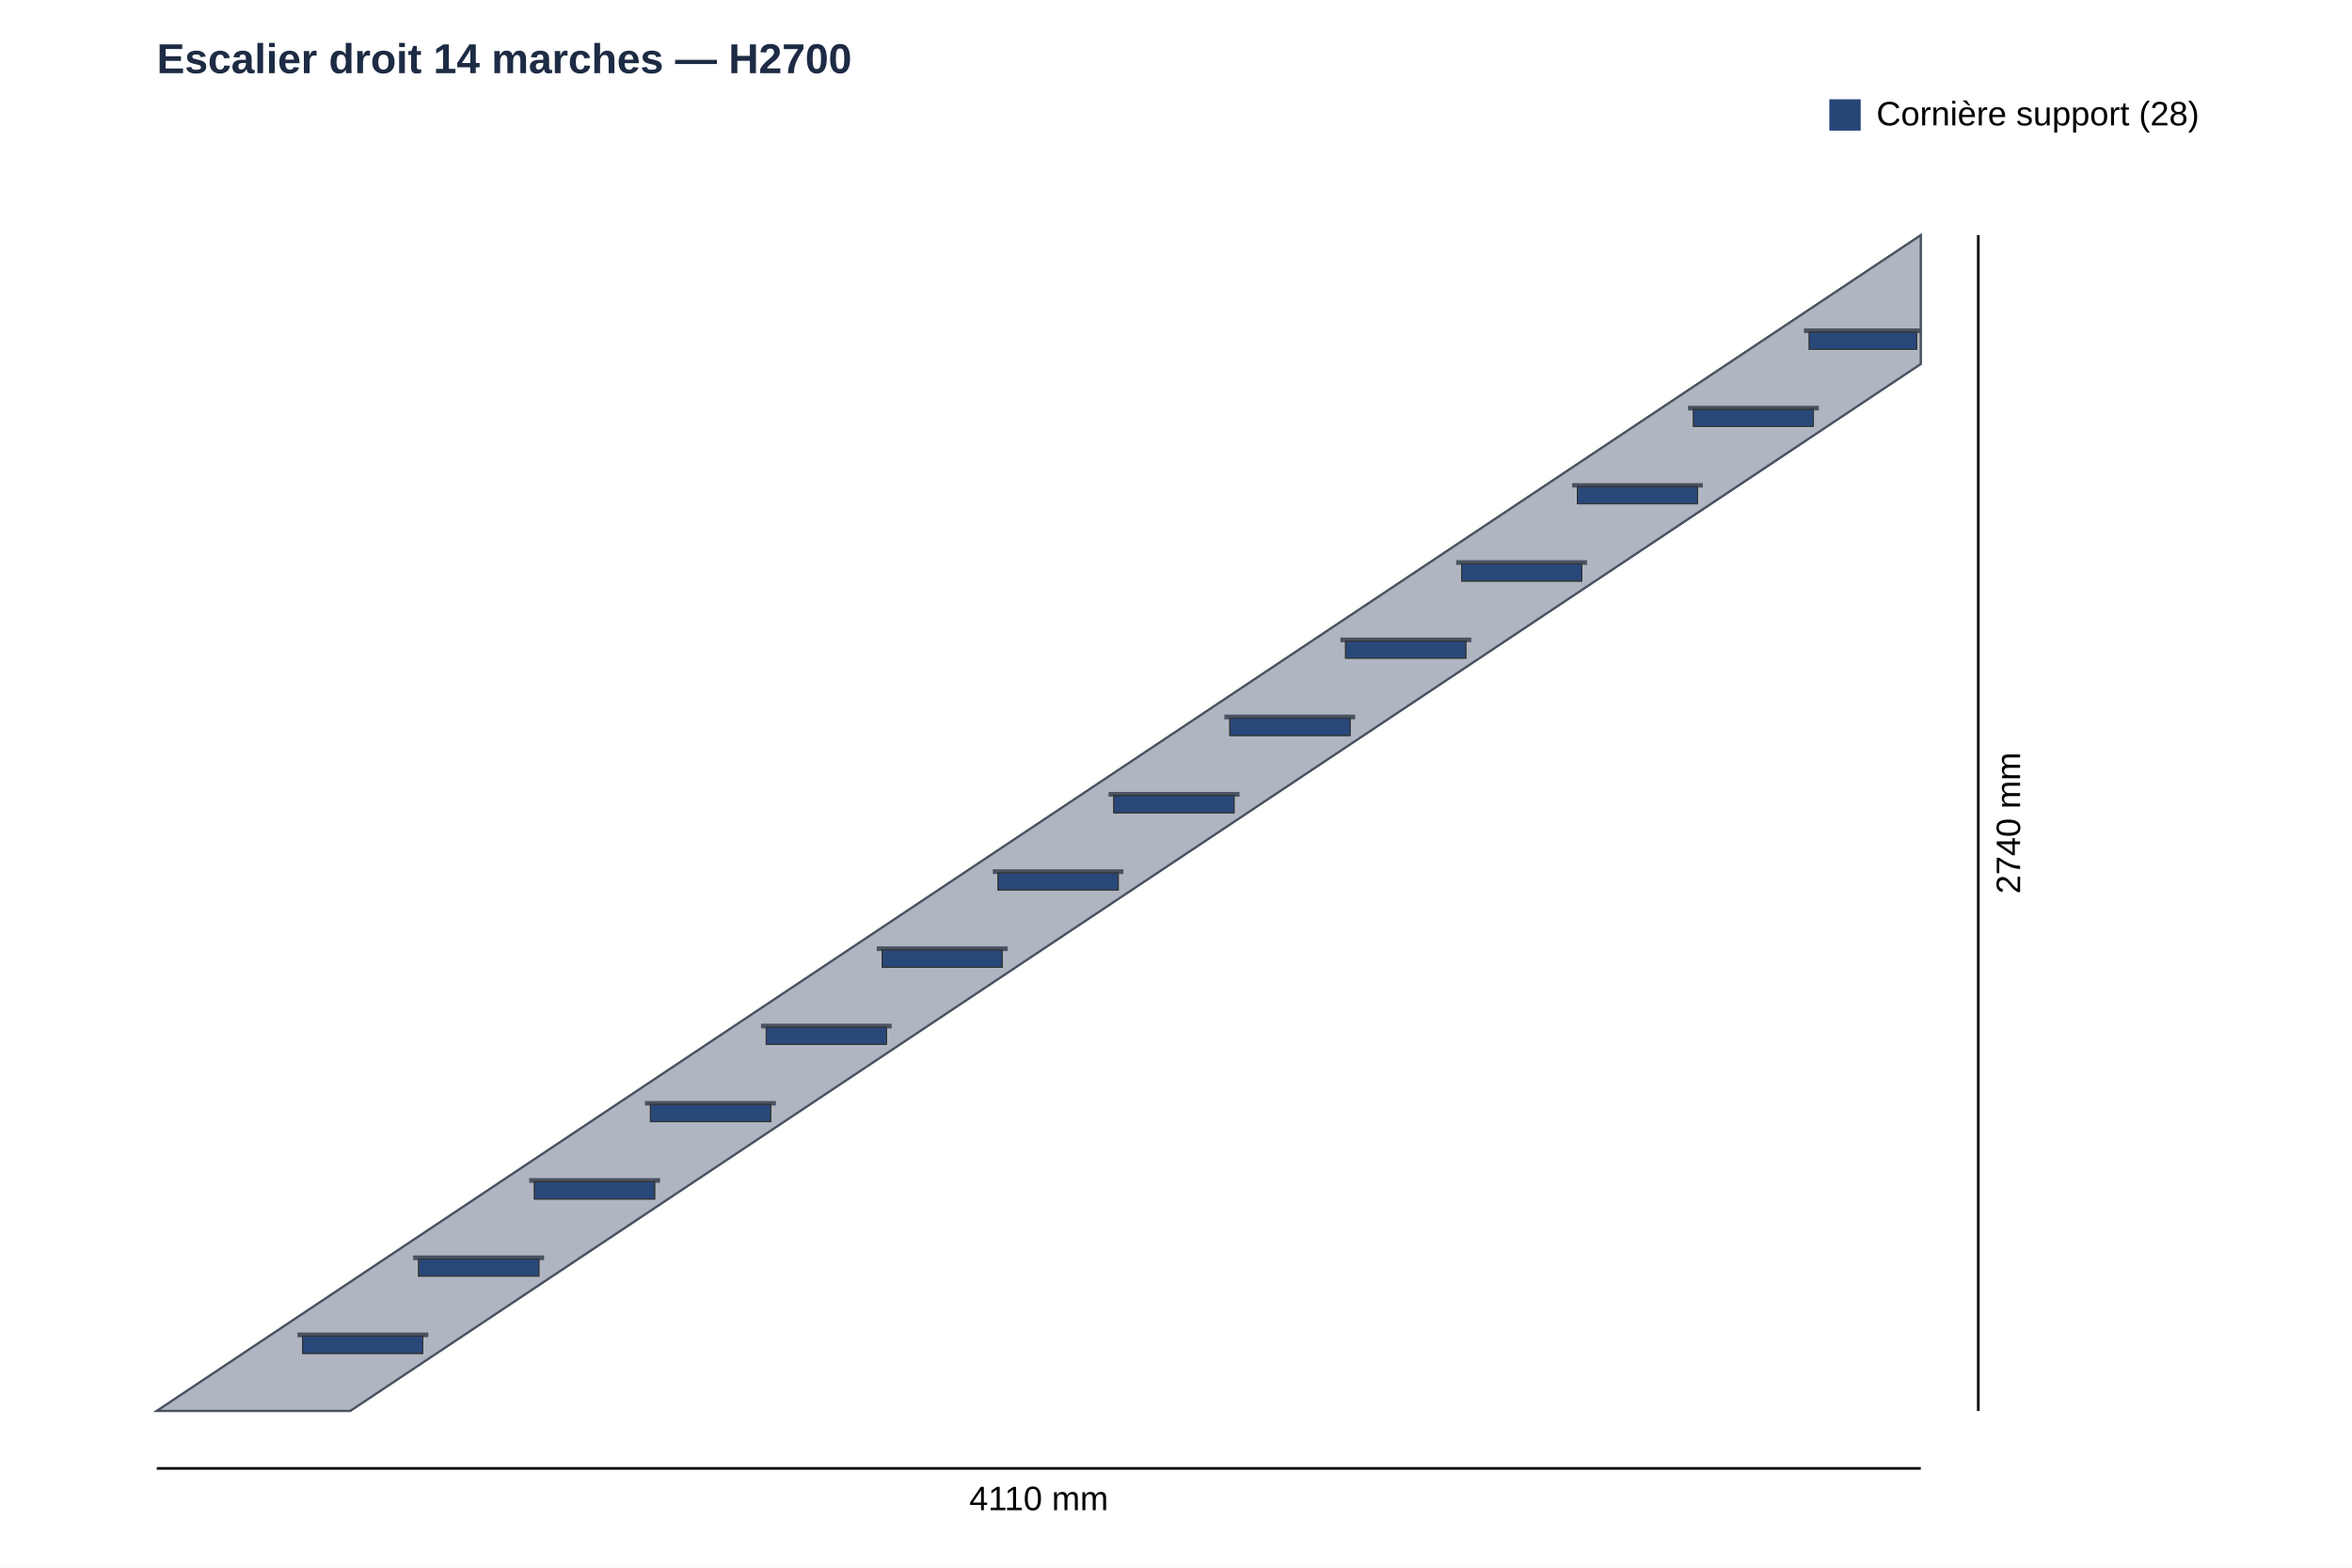
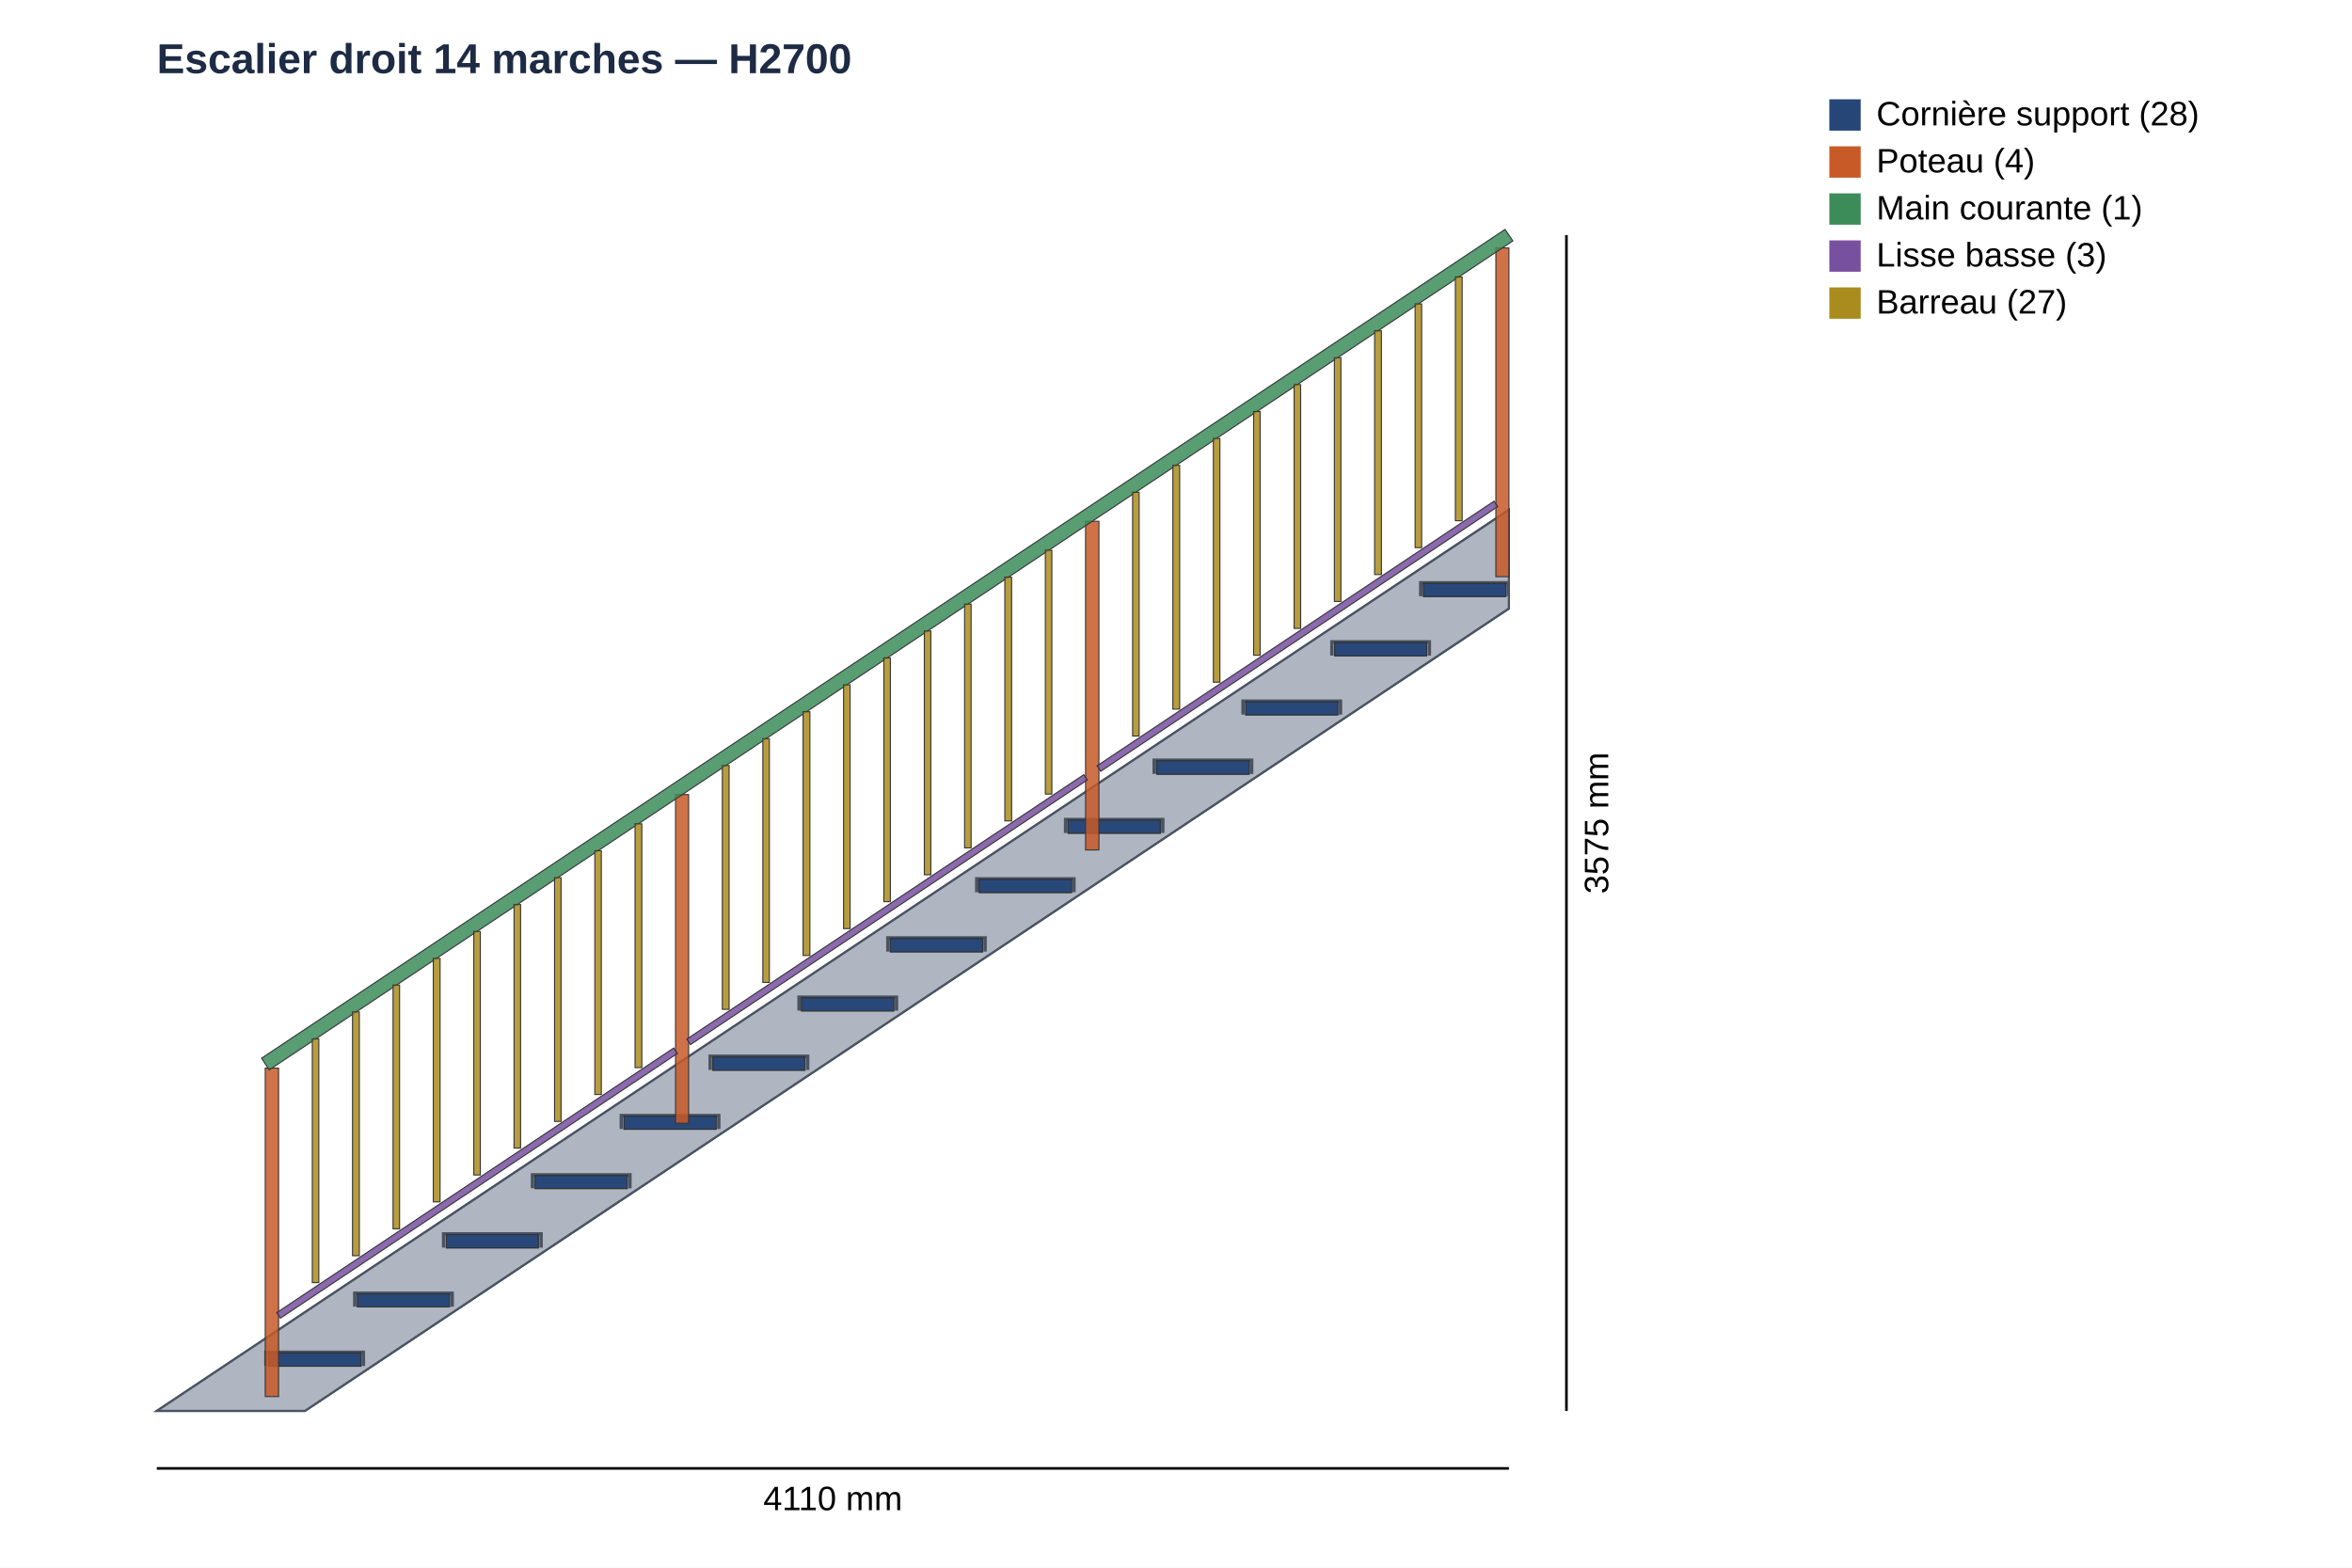
<svg xmlns="http://www.w3.org/2000/svg" viewBox="0 0 900 600" font-family="Segoe UI, Arial, sans-serif" font-size="13">
  <rect width="100%" height="100%" fill="#ffffff" />
  <text x="60" y="28" font-size="16" font-weight="bold" fill="#1d2b44">Escalier droit 14 marches — H2700</text>
-   <polygon points="134,540 735,139.3 735,90 60,540" fill="#9aa4b1" fill-opacity="0.55" stroke="#4a5361" stroke-width="0.8" />
-   <polygon points="134,540 735,139.3 735,90 60,540" fill="#9aa4b1" fill-opacity="0.55" stroke="#4a5361" stroke-width="0.8" />
-   <polygon points="114.2,511.4 163.5,511.4 163.5,510.4 114.2,510.4" fill="#3b4656" fill-opacity="0.9" stroke="#4a5361" stroke-width="0.8" />
-   <polygon points="158.5,481.9 207.8,481.9 207.8,480.9 158.5,480.9" fill="#3b4656" fill-opacity="0.9" stroke="#4a5361" stroke-width="0.8" />
-   <polygon points="202.9,452.3 252.2,452.3 252.2,451.3 202.9,451.3" fill="#3b4656" fill-opacity="0.9" stroke="#4a5361" stroke-width="0.8" />
-   <polygon points="247.2,422.7 296.5,422.7 296.5,421.8 247.2,421.8" fill="#3b4656" fill-opacity="0.9" stroke="#4a5361" stroke-width="0.8" />
-   <polygon points="291.6,393.2 340.8,393.2 340.8,392.2 291.6,392.2" fill="#3b4656" fill-opacity="0.9" stroke="#4a5361" stroke-width="0.8" />
-   <polygon points="335.9,363.6 385.2,363.6 385.2,362.6 335.9,362.6" fill="#3b4656" fill-opacity="0.9" stroke="#4a5361" stroke-width="0.8" />
-   <polygon points="380.3,334.1 429.5,334.1 429.5,333.1 380.3,333.1" fill="#3b4656" fill-opacity="0.9" stroke="#4a5361" stroke-width="0.8" />
-   <polygon points="424.6,304.5 473.9,304.5 473.9,303.5 424.6,303.5" fill="#3b4656" fill-opacity="0.9" stroke="#4a5361" stroke-width="0.8" />
-   <polygon points="468.9,274.9 518.2,274.9 518.2,273.9 468.9,273.9" fill="#3b4656" fill-opacity="0.9" stroke="#4a5361" stroke-width="0.8" />
-   <polygon points="513.3,245.4 562.6,245.4 562.6,244.4 513.3,244.4" fill="#3b4656" fill-opacity="0.9" stroke="#4a5361" stroke-width="0.8" />
-   <polygon points="557.6,215.8 606.9,215.8 606.9,214.8 557.6,214.8" fill="#3b4656" fill-opacity="0.9" stroke="#4a5361" stroke-width="0.8" />
-   <polygon points="602,186.2 651.2,186.2 651.2,185.3 602,185.3" fill="#3b4656" fill-opacity="0.9" stroke="#4a5361" stroke-width="0.8" />
-   <polygon points="646.3,156.7 695.6,156.7 695.6,155.7 646.3,155.7" fill="#3b4656" fill-opacity="0.9" stroke="#4a5361" stroke-width="0.8" />
-   <polygon points="690.7,127.1 735,127.1 735,126.1 690.7,126.1" fill="#3b4656" fill-opacity="0.9" stroke="#4a5361" stroke-width="0.8" />
-   <polygon points="115.8,511.4 161.8,511.4 161.8,518 115.8,518" fill="#264678" fill-opacity="0.85" stroke="#333" stroke-width="0.4" />
-   <polygon points="160.2,481.9 206.2,481.9 206.2,488.4 160.2,488.4" fill="#264678" fill-opacity="0.85" stroke="#333" stroke-width="0.4" />
-   <polygon points="204.5,452.3 250.5,452.3 250.5,458.9 204.5,458.9" fill="#264678" fill-opacity="0.85" stroke="#333" stroke-width="0.4" />
-   <polygon points="248.9,422.7 294.9,422.7 294.9,429.3 248.9,429.3" fill="#264678" fill-opacity="0.85" stroke="#333" stroke-width="0.4" />
-   <polygon points="293.2,393.2 339.2,393.2 339.2,399.7 293.2,399.7" fill="#264678" fill-opacity="0.85" stroke="#333" stroke-width="0.4" />
-   <polygon points="337.6,363.6 383.5,363.6 383.5,370.2 337.6,370.2" fill="#264678" fill-opacity="0.85" stroke="#333" stroke-width="0.4" />
-   <polygon points="381.9,334.1 427.9,334.1 427.9,340.6 381.9,340.6" fill="#264678" fill-opacity="0.85" stroke="#333" stroke-width="0.4" />
-   <polygon points="426.2,304.5 472.2,304.5 472.2,311.1 426.2,311.1" fill="#264678" fill-opacity="0.85" stroke="#333" stroke-width="0.4" />
-   <polygon points="470.6,274.9 516.6,274.9 516.6,281.5 470.6,281.5" fill="#264678" fill-opacity="0.85" stroke="#333" stroke-width="0.4" />
-   <polygon points="514.9,245.4 560.9,245.4 560.9,251.9 514.9,251.9" fill="#264678" fill-opacity="0.85" stroke="#333" stroke-width="0.4" />
-   <polygon points="559.3,215.8 605.3,215.8 605.3,222.4 559.3,222.4" fill="#264678" fill-opacity="0.85" stroke="#333" stroke-width="0.4" />
-   <polygon points="603.6,186.2 649.6,186.2 649.6,192.8 603.6,192.8" fill="#264678" fill-opacity="0.85" stroke="#333" stroke-width="0.4" />
-   <polygon points="648,156.7 693.9,156.7 693.9,163.2 648,163.2" fill="#264678" fill-opacity="0.85" stroke="#333" stroke-width="0.4" />
-   <polygon points="692.3,127.1 733.4,127.1 733.4,133.7 692.3,133.7" fill="#264678" fill-opacity="0.85" stroke="#333" stroke-width="0.4" />
-   <polygon points="115.8,511.4 161.8,511.4 161.8,518 115.8,518" fill="#264678" fill-opacity="0.85" stroke="#333" stroke-width="0.4" />
-   <polygon points="160.2,481.9 206.2,481.9 206.2,488.4 160.2,488.4" fill="#264678" fill-opacity="0.85" stroke="#333" stroke-width="0.4" />
-   <polygon points="204.5,452.3 250.5,452.3 250.5,458.9 204.5,458.9" fill="#264678" fill-opacity="0.85" stroke="#333" stroke-width="0.4" />
-   <polygon points="248.9,422.7 294.9,422.7 294.9,429.3 248.9,429.3" fill="#264678" fill-opacity="0.85" stroke="#333" stroke-width="0.4" />
-   <polygon points="293.2,393.2 339.2,393.2 339.2,399.7 293.2,399.7" fill="#264678" fill-opacity="0.85" stroke="#333" stroke-width="0.4" />
-   <polygon points="337.6,363.6 383.5,363.6 383.5,370.2 337.6,370.2" fill="#264678" fill-opacity="0.85" stroke="#333" stroke-width="0.4" />
-   <polygon points="381.9,334.1 427.9,334.1 427.9,340.6 381.9,340.6" fill="#264678" fill-opacity="0.85" stroke="#333" stroke-width="0.4" />
-   <polygon points="426.2,304.5 472.2,304.5 472.2,311.1 426.2,311.1" fill="#264678" fill-opacity="0.85" stroke="#333" stroke-width="0.4" />
-   <polygon points="470.6,274.9 516.6,274.9 516.6,281.5 470.6,281.5" fill="#264678" fill-opacity="0.85" stroke="#333" stroke-width="0.4" />
-   <polygon points="514.9,245.4 560.9,245.4 560.9,251.9 514.9,251.9" fill="#264678" fill-opacity="0.85" stroke="#333" stroke-width="0.4" />
-   <polygon points="559.3,215.8 605.3,215.8 605.3,222.4 559.3,222.4" fill="#264678" fill-opacity="0.85" stroke="#333" stroke-width="0.4" />
-   <polygon points="603.6,186.2 649.6,186.2 649.6,192.8 603.6,192.8" fill="#264678" fill-opacity="0.85" stroke="#333" stroke-width="0.4" />
-   <polygon points="648,156.7 693.9,156.7 693.9,163.2 648,163.2" fill="#264678" fill-opacity="0.85" stroke="#333" stroke-width="0.4" />
-   <polygon points="692.3,127.1 733.4,127.1 733.4,133.7 692.3,133.7" fill="#264678" fill-opacity="0.85" stroke="#333" stroke-width="0.4" />
+   <polygon points="116.7,540 577.4,232.9 577.4,195.1 60,540" fill="#9aa4b1" fill-opacity="0.55" stroke="#4a5361" stroke-width="0.8" />
+   <polygon points="116.7,540 577.4,232.9 577.4,195.1 60,540" fill="#9aa4b1" fill-opacity="0.55" stroke="#4a5361" stroke-width="0.8" />
+   <polygon points="101.5,517.3 139.3,517.3 139.3,522.4 138.8,522.4 138.8,517.8 102,517.8 102,522.4 101.5,522.4" fill="#3b4656" fill-opacity="0.9" stroke="#4a5361" stroke-width="0.8" />
+   <polygon points="135.5,494.7 173.3,494.7 173.3,499.7 172.8,499.7 172.8,495.2 136,495.2 136,499.7 135.5,499.7" fill="#3b4656" fill-opacity="0.9" stroke="#4a5361" stroke-width="0.8" />
+   <polygon points="169.5,472 207.3,472 207.3,477.1 206.8,477.1 206.8,472.5 170,472.5 170,477.1 169.5,477.1" fill="#3b4656" fill-opacity="0.9" stroke="#4a5361" stroke-width="0.8" />
+   <polygon points="203.5,449.4 241.3,449.4 241.3,454.4 240.8,454.4 240.8,449.9 204,449.9 204,454.4 203.5,454.4" fill="#3b4656" fill-opacity="0.9" stroke="#4a5361" stroke-width="0.8" />
+   <polygon points="237.5,426.7 275.3,426.7 275.3,431.7 274.8,431.7 274.8,427.2 238,427.2 238,431.7 237.5,431.7" fill="#3b4656" fill-opacity="0.9" stroke="#4a5361" stroke-width="0.8" />
+   <polygon points="271.5,404 309.3,404 309.3,409.1 308.8,409.1 308.8,404.5 272,404.5 272,409.1 271.5,409.1" fill="#3b4656" fill-opacity="0.9" stroke="#4a5361" stroke-width="0.8" />
+   <polygon points="305.5,381.4 343.3,381.4 343.3,386.4 342.8,386.4 342.8,381.9 306,381.9 306,386.4 305.5,386.4" fill="#3b4656" fill-opacity="0.9" stroke="#4a5361" stroke-width="0.8" />
+   <polygon points="339.5,358.7 377.2,358.7 377.2,363.8 376.7,363.8 376.7,359.2 340,359.2 340,363.8 339.5,363.8" fill="#3b4656" fill-opacity="0.9" stroke="#4a5361" stroke-width="0.8" />
+   <polygon points="373.5,336.1 411.2,336.1 411.2,341.1 410.7,341.1 410.7,336.6 374,336.6 374,341.1 373.5,341.1" fill="#3b4656" fill-opacity="0.9" stroke="#4a5361" stroke-width="0.8" />
+   <polygon points="407.5,313.4 445.2,313.4 445.2,318.4 444.7,318.4 444.7,313.9 408,313.9 408,318.4 407.5,318.4" fill="#3b4656" fill-opacity="0.9" stroke="#4a5361" stroke-width="0.8" />
+   <polygon points="441.4,290.7 479.2,290.7 479.2,295.8 478.7,295.8 478.7,291.2 442,291.2 442,295.8 441.4,295.8" fill="#3b4656" fill-opacity="0.9" stroke="#4a5361" stroke-width="0.8" />
+   <polygon points="475.4,268.1 513.2,268.1 513.2,273.1 512.7,273.1 512.7,268.6 475.9,268.6 475.9,273.1 475.4,273.1" fill="#3b4656" fill-opacity="0.9" stroke="#4a5361" stroke-width="0.8" />
+   <polygon points="509.4,245.4 547.2,245.4 547.2,250.5 546.7,250.5 546.7,245.9 509.9,245.9 509.9,250.5 509.4,250.5" fill="#3b4656" fill-opacity="0.9" stroke="#4a5361" stroke-width="0.8" />
+   <polygon points="543.4,222.8 577.4,222.8 577.4,227.8 576.9,227.8 576.9,223.3 543.9,223.3 543.9,227.8 543.4,227.8" fill="#3b4656" fill-opacity="0.9" stroke="#4a5361" stroke-width="0.8" />
+   <polygon points="102.8,517.8 138.1,517.8 138.1,522.9 102.8,522.9" fill="#264678" fill-opacity="0.85" stroke="#333" stroke-width="0.4" />
+   <polygon points="136.8,495.2 172,495.2 172,500.2 136.8,500.2" fill="#264678" fill-opacity="0.85" stroke="#333" stroke-width="0.4" />
+   <polygon points="170.8,472.5 206,472.5 206,477.6 170.8,477.6" fill="#264678" fill-opacity="0.85" stroke="#333" stroke-width="0.4" />
+   <polygon points="204.8,449.9 240,449.9 240,454.9 204.8,454.9" fill="#264678" fill-opacity="0.85" stroke="#333" stroke-width="0.4" />
+   <polygon points="238.8,427.2 274,427.2 274,432.2 238.8,432.2" fill="#264678" fill-opacity="0.85" stroke="#333" stroke-width="0.4" />
+   <polygon points="272.8,404.5 308,404.5 308,409.6 272.8,409.6" fill="#264678" fill-opacity="0.85" stroke="#333" stroke-width="0.4" />
+   <polygon points="306.7,381.9 342,381.9 342,386.9 306.7,386.9" fill="#264678" fill-opacity="0.85" stroke="#333" stroke-width="0.4" />
+   <polygon points="340.7,359.2 376,359.2 376,364.3 340.7,364.3" fill="#264678" fill-opacity="0.85" stroke="#333" stroke-width="0.4" />
+   <polygon points="374.7,336.6 410,336.6 410,341.6 374.7,341.6" fill="#264678" fill-opacity="0.85" stroke="#333" stroke-width="0.4" />
+   <polygon points="408.7,313.9 444,313.9 444,318.9 408.7,318.9" fill="#264678" fill-opacity="0.85" stroke="#333" stroke-width="0.4" />
+   <polygon points="442.7,291.2 478,291.2 478,296.3 442.7,296.3" fill="#264678" fill-opacity="0.85" stroke="#333" stroke-width="0.4" />
+   <polygon points="476.7,268.6 511.9,268.6 511.9,273.6 476.7,273.6" fill="#264678" fill-opacity="0.85" stroke="#333" stroke-width="0.4" />
+   <polygon points="510.7,245.9 545.9,245.9 545.9,251 510.7,251" fill="#264678" fill-opacity="0.85" stroke="#333" stroke-width="0.4" />
+   <polygon points="544.7,223.3 576.2,223.3 576.2,228.3 544.7,228.3" fill="#264678" fill-opacity="0.85" stroke="#333" stroke-width="0.4" />
+   <polygon points="102.8,517.8 138.1,517.8 138.1,522.9 102.8,522.9" fill="#264678" fill-opacity="0.85" stroke="#333" stroke-width="0.4" />
+   <polygon points="136.8,495.2 172,495.2 172,500.2 136.8,500.2" fill="#264678" fill-opacity="0.85" stroke="#333" stroke-width="0.4" />
+   <polygon points="170.8,472.5 206,472.5 206,477.6 170.8,477.6" fill="#264678" fill-opacity="0.85" stroke="#333" stroke-width="0.4" />
+   <polygon points="204.8,449.9 240,449.9 240,454.9 204.8,454.9" fill="#264678" fill-opacity="0.85" stroke="#333" stroke-width="0.4" />
+   <polygon points="238.8,427.2 274,427.2 274,432.2 238.8,432.2" fill="#264678" fill-opacity="0.85" stroke="#333" stroke-width="0.4" />
+   <polygon points="272.8,404.5 308,404.5 308,409.6 272.8,409.6" fill="#264678" fill-opacity="0.85" stroke="#333" stroke-width="0.4" />
+   <polygon points="306.7,381.9 342,381.9 342,386.9 306.7,386.9" fill="#264678" fill-opacity="0.85" stroke="#333" stroke-width="0.4" />
+   <polygon points="340.7,359.2 376,359.2 376,364.3 340.7,364.3" fill="#264678" fill-opacity="0.85" stroke="#333" stroke-width="0.4" />
+   <polygon points="374.7,336.6 410,336.6 410,341.6 374.7,341.6" fill="#264678" fill-opacity="0.85" stroke="#333" stroke-width="0.4" />
+   <polygon points="408.7,313.9 444,313.9 444,318.9 408.7,318.9" fill="#264678" fill-opacity="0.85" stroke="#333" stroke-width="0.4" />
+   <polygon points="442.7,291.2 478,291.2 478,296.3 442.7,296.3" fill="#264678" fill-opacity="0.85" stroke="#333" stroke-width="0.4" />
+   <polygon points="476.7,268.6 511.9,268.6 511.9,273.6 476.7,273.6" fill="#264678" fill-opacity="0.85" stroke="#333" stroke-width="0.4" />
+   <polygon points="510.7,245.9 545.9,245.9 545.9,251 510.7,251" fill="#264678" fill-opacity="0.85" stroke="#333" stroke-width="0.4" />
+   <polygon points="544.7,223.3 576.2,223.3 576.2,228.3 544.7,228.3" fill="#264678" fill-opacity="0.85" stroke="#333" stroke-width="0.4" />
+   <polygon points="101.5,534.5 101.5,408.8 106.6,408.8 106.6,534.5" fill="#c85a28" fill-opacity="0.85" stroke="#333" stroke-width="0.4" />
+   <polygon points="258.5,429.9 258.5,304.1 263.5,304.1 263.5,429.9" fill="#c85a28" fill-opacity="0.85" stroke="#333" stroke-width="0.4" />
+   <polygon points="415.4,325.3 415.4,199.5 420.5,199.5 420.5,325.3" fill="#c85a28" fill-opacity="0.85" stroke="#333" stroke-width="0.4" />
+   <polygon points="572.4,220.7 572.4,94.9 577.4,94.9 577.4,220.7" fill="#c85a28" fill-opacity="0.85" stroke="#333" stroke-width="0.4" />
+   <polygon points="100.1,405 575.9,87.8 578.9,92.2 103,409.5" fill="#3c8c5a" fill-opacity="0.85" stroke="#333" stroke-width="0.4" />
+   <polygon points="105.9,502.4 257.8,401.1 259.2,403.2 107.3,504.5" fill="#7850a0" fill-opacity="0.85" stroke="#333" stroke-width="0.4" />
+   <polygon points="119.5,490.9 119.5,397.6 122,397.6 122,490.9" fill="#aa8c1e" fill-opacity="0.85" stroke="#333" stroke-width="0.4" />
+   <polygon points="134.9,480.6 134.9,387.3 137.5,387.3 137.5,480.6" fill="#aa8c1e" fill-opacity="0.85" stroke="#333" stroke-width="0.4" />
+   <polygon points="150.4,470.3 150.4,377 152.9,377 152.9,470.3" fill="#aa8c1e" fill-opacity="0.85" stroke="#333" stroke-width="0.4" />
+   <polygon points="165.8,460 165.8,366.8 168.4,366.8 168.4,460" fill="#aa8c1e" fill-opacity="0.85" stroke="#333" stroke-width="0.4" />
+   <polygon points="181.3,449.7 181.3,356.5 183.8,356.5 183.8,449.7" fill="#aa8c1e" fill-opacity="0.85" stroke="#333" stroke-width="0.4" />
+   <polygon points="196.7,439.4 196.7,346.2 199.2,346.2 199.2,439.4" fill="#aa8c1e" fill-opacity="0.85" stroke="#333" stroke-width="0.4" />
+   <polygon points="212.2,429.2 212.2,335.9 214.7,335.9 214.7,429.2" fill="#aa8c1e" fill-opacity="0.85" stroke="#333" stroke-width="0.4" />
+   <polygon points="227.6,418.9 227.6,325.6 230.1,325.6 230.1,418.9" fill="#aa8c1e" fill-opacity="0.85" stroke="#333" stroke-width="0.4" />
+   <polygon points="243,408.6 243,315.3 245.6,315.3 245.6,408.6" fill="#aa8c1e" fill-opacity="0.85" stroke="#333" stroke-width="0.4" />
+   <polygon points="262.8,397.7 414.7,296.5 416.1,298.5 264.2,399.8" fill="#7850a0" fill-opacity="0.85" stroke="#333" stroke-width="0.4" />
+   <polygon points="276.4,386.3 276.4,293 279,293 279,386.3" fill="#aa8c1e" fill-opacity="0.85" stroke="#333" stroke-width="0.4" />
+   <polygon points="291.9,376 291.9,282.7 294.4,282.7 294.4,376" fill="#aa8c1e" fill-opacity="0.85" stroke="#333" stroke-width="0.4" />
+   <polygon points="307.3,365.7 307.3,272.4 309.9,272.4 309.9,365.7" fill="#aa8c1e" fill-opacity="0.85" stroke="#333" stroke-width="0.4" />
+   <polygon points="322.8,355.4 322.8,262.1 325.3,262.1 325.3,355.4" fill="#aa8c1e" fill-opacity="0.85" stroke="#333" stroke-width="0.4" />
+   <polygon points="338.2,345.1 338.2,251.8 340.7,251.8 340.7,345.1" fill="#aa8c1e" fill-opacity="0.85" stroke="#333" stroke-width="0.4" />
+   <polygon points="353.7,334.8 353.7,241.5 356.2,241.5 356.2,334.8" fill="#aa8c1e" fill-opacity="0.85" stroke="#333" stroke-width="0.4" />
+   <polygon points="369.1,324.5 369.1,231.2 371.6,231.2 371.6,324.5" fill="#aa8c1e" fill-opacity="0.85" stroke="#333" stroke-width="0.4" />
+   <polygon points="384.5,314.2 384.5,220.9 387.1,220.9 387.1,314.2" fill="#aa8c1e" fill-opacity="0.85" stroke="#333" stroke-width="0.4" />
+   <polygon points="400,303.9 400,210.6 402.5,210.6 402.5,303.9" fill="#aa8c1e" fill-opacity="0.85" stroke="#333" stroke-width="0.4" />
+   <polygon points="419.8,293.1 571.7,191.8 573.1,193.9 421.2,295.2" fill="#7850a0" fill-opacity="0.85" stroke="#333" stroke-width="0.4" />
+   <polygon points="433.4,281.7 433.4,188.4 435.9,188.4 435.9,281.7" fill="#aa8c1e" fill-opacity="0.85" stroke="#333" stroke-width="0.4" />
+   <polygon points="448.8,271.4 448.8,178.1 451.4,178.1 451.4,271.4" fill="#aa8c1e" fill-opacity="0.85" stroke="#333" stroke-width="0.4" />
+   <polygon points="464.3,261.1 464.3,167.8 466.8,167.8 466.8,261.1" fill="#aa8c1e" fill-opacity="0.85" stroke="#333" stroke-width="0.4" />
+   <polygon points="479.7,250.8 479.7,157.5 482.2,157.5 482.2,250.8" fill="#aa8c1e" fill-opacity="0.85" stroke="#333" stroke-width="0.4" />
+   <polygon points="495.2,240.5 495.2,147.2 497.7,147.2 497.7,240.5" fill="#aa8c1e" fill-opacity="0.85" stroke="#333" stroke-width="0.4" />
+   <polygon points="510.6,230.2 510.6,136.9 513.1,136.9 513.1,230.2" fill="#aa8c1e" fill-opacity="0.85" stroke="#333" stroke-width="0.4" />
+   <polygon points="526,219.9 526,126.6 528.6,126.6 528.6,219.9" fill="#aa8c1e" fill-opacity="0.85" stroke="#333" stroke-width="0.4" />
+   <polygon points="541.5,209.6 541.5,116.3 544,116.3 544,209.6" fill="#aa8c1e" fill-opacity="0.85" stroke="#333" stroke-width="0.4" />
+   <polygon points="556.9,199.3 556.9,106 559.5,106 559.5,199.3" fill="#aa8c1e" fill-opacity="0.85" stroke="#333" stroke-width="0.4" />
  <g stroke="#000" stroke-width="1">
-     <line x1="60" y1="562" x2="735" y2="562" />
-     <line x1="757" y1="90" x2="757" y2="540" />
+     <line x1="60" y1="562" x2="577.4" y2="562" />
+     <line x1="599.4" y1="90" x2="599.4" y2="540" />
  </g>
-   <text x="397.5" y="578" text-anchor="middle">4110 mm</text>
-   <text transform="translate(773,315) rotate(-90)" text-anchor="middle">2740 mm</text>
+   <text x="318.7" y="578" text-anchor="middle">4110 mm</text>
+   <text transform="translate(615.4,315) rotate(-90)" text-anchor="middle">3575 mm</text>
  <rect x="700" y="38" width="12" height="12" fill="#264678" />
  <text x="718" y="48">Cornière support (28)</text>
+   <rect x="700" y="56" width="12" height="12" fill="#c85a28" />
+   <text x="718" y="66">Poteau (4)</text>
+   <rect x="700" y="74" width="12" height="12" fill="#3c8c5a" />
+   <text x="718" y="84">Main courante (1)</text>
+   <rect x="700" y="92" width="12" height="12" fill="#7850a0" />
+   <text x="718" y="102">Lisse basse (3)</text>
+   <rect x="700" y="110" width="12" height="12" fill="#aa8c1e" />
+   <text x="718" y="120">Barreau (27)</text>
</svg>
